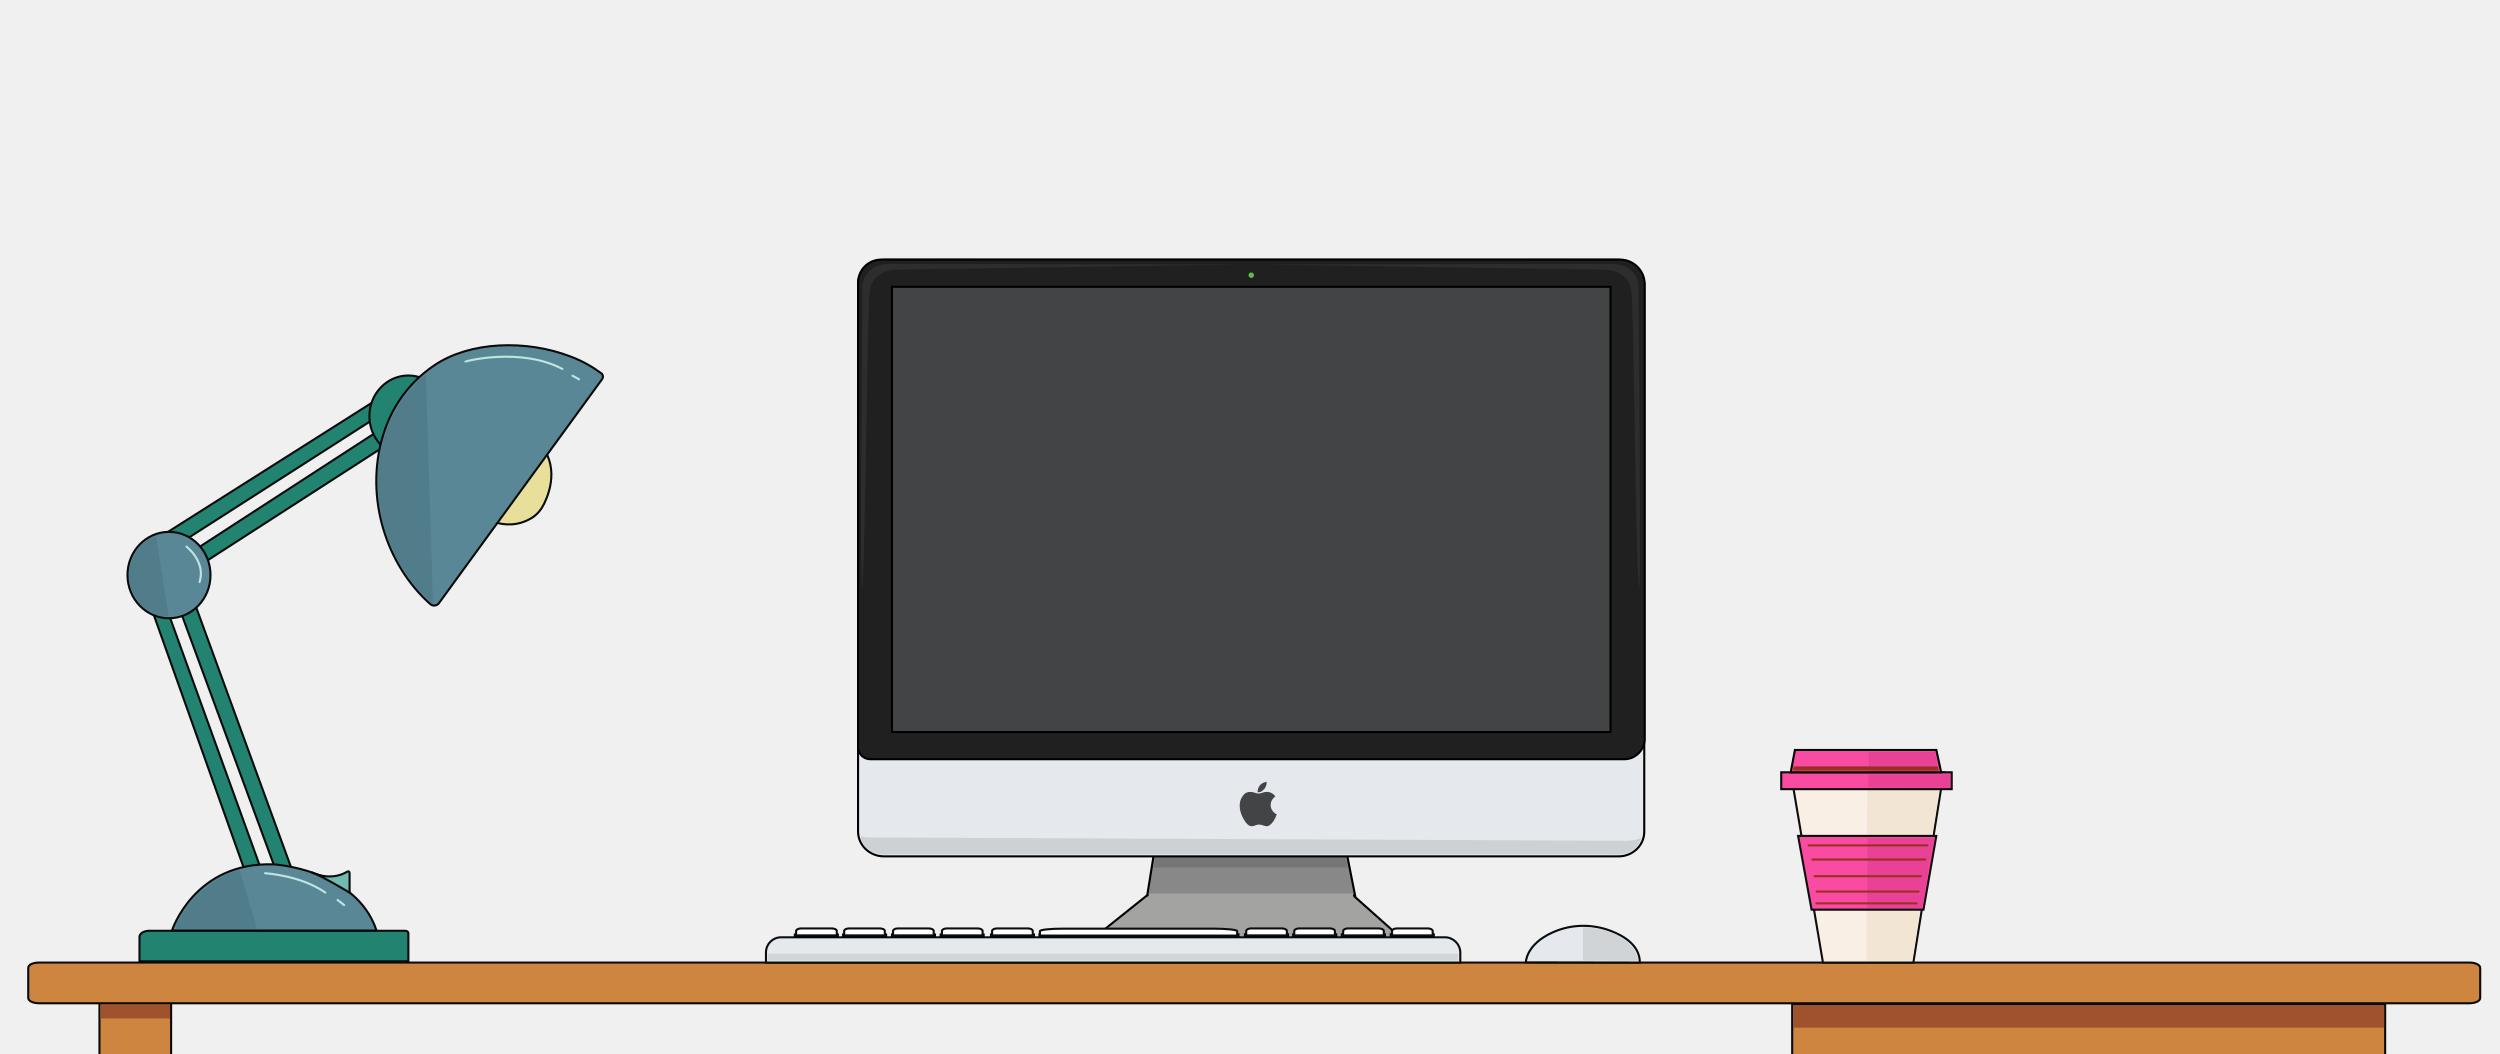
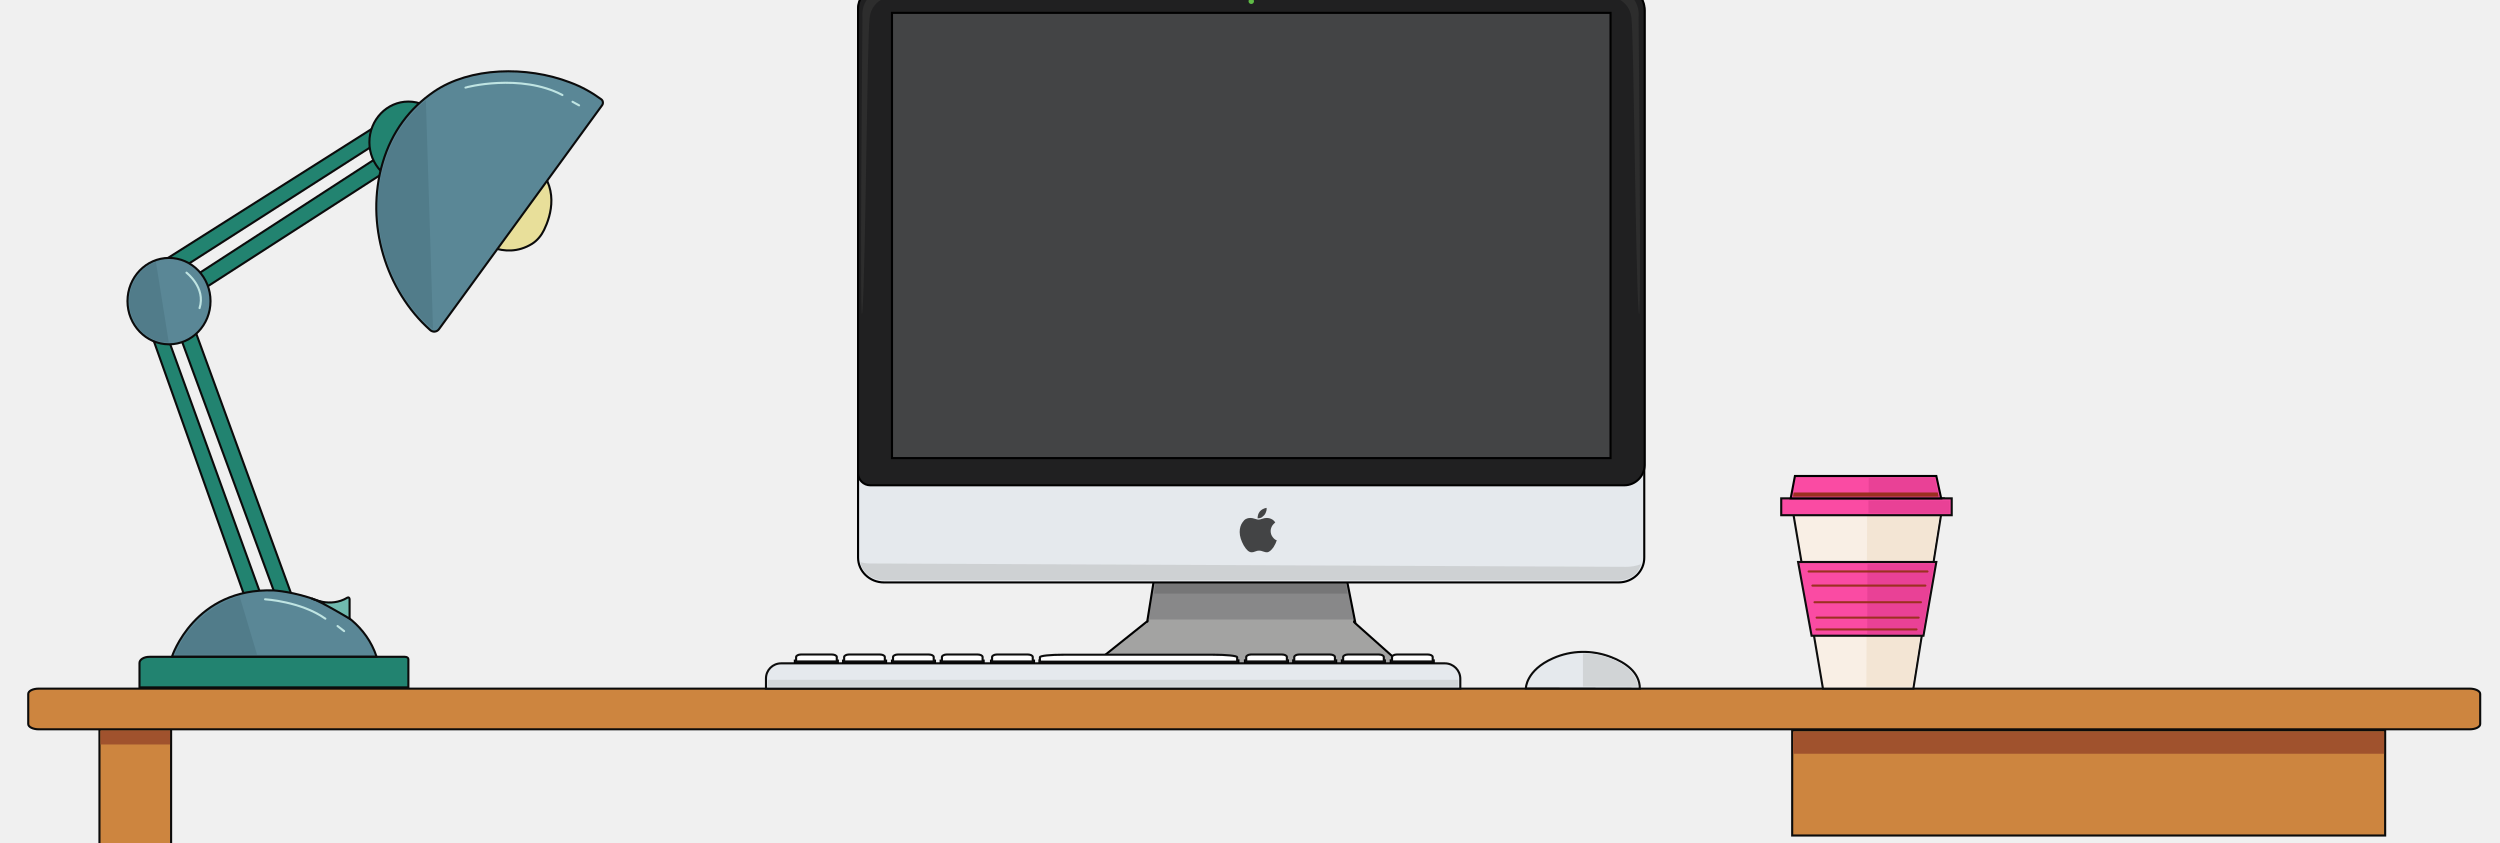
- <svg xmlns="http://www.w3.org/2000/svg" version="1.1" x="0px" y="0px" viewBox="0 150 1186.4 500" style="enable-background:new 0 150 1186.4 500" xml:space="preserve">
+ <svg xmlns="http://www.w3.org/2000/svg" version="1.1" x="0px" y="0px" viewBox="0 280 1186.4 400" style="enable-background:new 0 280 1186.4 400" xml:space="preserve">
  <g id="table_legs">
    <g>
      <rect x="47.2" y="626.1" style="clip-path:url(#SVGID_2_);fill:peru;stroke:#0B0B0B;stroke-miterlimit:10;" width="34" height="56.4" />
      <rect x="850.5" y="626.6" style="clip-path:url(#SVGID_2_);fill:peru;stroke:#0B0B0B;stroke-miterlimit:10;" width="281.4" height="49.9" />
      <path style="clip-path:url(#SVGID_2_);fill:#FFCF0A;" d="M273.8,586.3" />
    </g>
  </g>
  <g id="table">
    <path style="fill:peru;stroke:#0B0B0B;stroke-miterlimit:10;" d="M1172,626.1H18.4c-2.7,0-5-1.1-5-2.5v-14.3       c0-1.4,2.2-2.5,5-2.5H1172c2.7,0,5,1.1,5,2.5v14.3C1177,625,1174.8,626.1,1172,626.1z" />
    <rect x="851" y="627.2" style="fill:sienna;" width="280.4" height="10.5" />
    <rect x="47.7" y="626.7" style="fill:sienna;" width="33" height="6.6" />
  </g>
  <g id="computer">
    <polygon style="fill:#888889;stroke:black;stroke-miterlimit:10;" points="548.7,548.3 544.4,575.1 643.1,575.1 637.8,548.3  " />
    <polyline style="fill:#767677;" points="548.4,555.7 547.6,561.7 639.5,561.7 638.4,554.7 548.9,554.7   " />
    <path style="fill:#E5E9ED;stroke:black;stroke-miterlimit:10;" d="M768.1,556.4H419.5c-6.8,0-12.3-5.3-12.3-11.8V285.1       c0-6.5,5.5-11.8,12.3-11.8h348.5c6.8,0,12.3,5.3,12.3,11.8v259.4C780.4,551.1,774.9,556.4,768.1,556.4z" />
    <path style="fill:#202021;stroke:black;stroke-miterlimit:10;" d="M770.8,510.3H413c-3.2,0-5.8-2.6-5.8-5.8V284.2       c0-6.1,4.9-11,11-11h350.6c6.4,0,11.7,5.2,11.7,11.7v215.8C780.4,506,776.1,510.3,770.8,510.3z" />
    <rect x="423.3" y="286.1" style="fill:#434445;stroke:black;stroke-miterlimit:10;" width="341" height="211.3" />
    <path style="fill:#C7C6C6;stroke:black;stroke-width:2;stroke-miterlimit:10;" d="M518.9,596.3l1,5.6c0.2,1.3,1.3,2.2,2.6,2.2       h138.2c2.9,0,5.4-2.1,5.9-4.9l0-0.1c0.2-1-0.6-1.8-1.5-1.8L518.9,596.3z" />
    <path style="fill:#A3A3A2;stroke:black;stroke-miterlimit:10;" d="M544.1,575.1l-25.4,20.3c-1.3,1.1-0.6,3.3,1.2,3.3l145.5-0.4       c1.1,0,1.6-1.3,0.8-2l-23.8-21.2H544.1z" />
    <path style="fill:#A3A3A2;" d="M545.5,574l-0.6,1.3c-1,1-1.4,1.3-2,1.9l-4.7,3.7l109.2,0.4l-3-3.1c-0.4-0.4-0.9-0.8-1.2-1.2       c-0.7-0.8-0.7-0.6-1.1-1.7l0-1.3H545.5z" />
    <path style="fill:#A3A3A2;" d="M521.8,601.8c0.3,0.6,1.2,1.8,2,1.8h135.7c0.5,0,1.1-0.1,1.6-0.2c0.5-0.2,1.2-1.2,1.8-1.6H521.8z" />
    <circle style="fill:#5FBB46;" cx="593.8" cy="280.6" r="1.3" />
    <path style="fill:#2D2D2D;" d="M589.7,275.5L423.6,278c0,0-9.7,0.9-10.9,10.3c-1.2,9.4-1.9,118.4-3.4,138.9s0-138.9,0-138.9       s-1.9-13.4,14.2-13.1L589.7,275.5z" />
    <path style="fill:#2D2D2D;" d="M597.2,275.5l166.1,2.5c0,0,9.7,0.9,10.9,10.3c1.2,9.4,1.9,118.4,3.4,138.9       c1.5,20.5,0-138.9,0-138.9s1.9-13.4-14.2-13.1L597.2,275.5z" />
    <path style="fill:#CED1D3;" d="M763.9,555.4H422.6c-10.5,1-14.1-5.4-14.2-8.6l0,0c1.4,0.4,2.9,0.6,4.4,0.6l358.8,1.6       c2.5,0,4.9-0.4,7.2-1.3l0,0C777.7,551.1,775.2,556.4,763.9,555.4z" />
    <path style="fill-rule:evenodd;clip-rule:evenodd;fill:#434445;" d="M593.3,525.8c0.6,0,1.4,0.1,2.2,0.4c0.9,0.3,1.5,0.4,1.7,0.4       c0.4,0,1-0.1,1.8-0.4c0.8-0.3,1.6-0.4,2.2-0.4c1,0,1.9,0.3,2.7,0.8c0.4,0.3,0.9,0.7,1.3,1.3c-0.7,0.6-1.1,1.1-1.4,1.5       c-0.5,0.8-0.8,1.7-0.8,2.6c0,1,0.3,2,0.9,2.8c0.6,0.8,1.2,1.4,2,1.6c-0.3,1-0.8,2.1-1.5,3.2c-1.1,1.6-2.2,2.5-3.2,2.5       c-0.4,0-1-0.1-1.8-0.4c-0.7-0.3-1.4-0.4-1.9-0.4c-0.5,0-1.1,0.1-1.8,0.4c-0.7,0.3-1.2,0.4-1.7,0.4c-1.3,0-2.5-1.1-3.8-3.3       c-1.2-2.2-1.9-4.3-1.9-6.3c0-1.9,0.5-3.5,1.4-4.7C590.6,526.4,591.8,525.8,593.3,525.8L593.3,525.8z" />
    <path style="fill-rule:evenodd;clip-rule:evenodd;fill:#434445;" d="M601,521c0,0.1,0.1,0.2,0.1,0.3c0,0.1,0,0.2,0,0.2       c0,0.5-0.1,1.1-0.4,1.7c-0.2,0.6-0.6,1.2-1.2,1.7c-0.5,0.5-0.9,0.8-1.4,0.9c-0.3,0.1-0.7,0.2-1.3,0.2c0-1.2,0.3-2.3,1-3.2       C598.5,521.9,599.6,521.3,601,521L601,521z" />
  </g>
  <g id="keyboard">
    <path style="fill:#E5E9ED;stroke:#0D0D0D;stroke-miterlimit:10;" d="M692.9,606.8H363.5V602c0-4,3.2-7.2,7.2-7.2h315       c4,0,7.3,3.3,7.3,7.3V606.8z" />
    <polygon style="fill:#D2D6D8;" points="692,605.9 364.3,605.9 364.4,602.6 692.1,602.6  " />
    <rect x="376.7" y="593" width="21.4" height="1.9" />
    <rect x="469.8" y="593" width="21.4" height="1.9" />
    <rect x="492.8" y="592.9" width="95.4" height="1.9" />
    <rect x="399.6" y="593" width="21.4" height="1.9" />
    <rect x="422.8" y="593" width="21.4" height="1.9" />
    <rect x="445.9" y="593" width="21.4" height="1.9" />
    <rect x="590.3" y="592.9" width="21.4" height="1.9" />
    <rect x="613.2" y="592.9" width="21.4" height="1.9" />
    <rect x="636.3" y="592.9" width="21.4" height="1.9" />
    <rect x="659.5" y="592.9" width="21.4" height="1.9" />
    <path style="fill:#FFFFFF;stroke:#0D0D0D;stroke-miterlimit:10;" d="M397.1,593.9h-19.3v-2.1c0-0.6,1-1.2,2.3-1.2h14.6       c1.3,0,2.4,0.5,2.4,1.2V593.9z" />
    <path style="fill:#FFFFFF;stroke:#0D0D0D;stroke-miterlimit:10;" d="M419.9,593.9h-19.3v-2.1c0-0.6,1-1.2,2.3-1.2h14.6       c1.3,0,2.4,0.5,2.4,1.2V593.9z" />
    <path style="fill:#FFFFFF;stroke:#0D0D0D;stroke-miterlimit:10;" d="M443.1,593.9h-19.3v-2.1c0-0.6,1-1.2,2.3-1.2h14.6       c1.3,0,2.4,0.5,2.4,1.2V593.9z" />
    <path style="fill:#FFFFFF;stroke:#0D0D0D;stroke-miterlimit:10;" d="M466.3,593.9H447v-2.1c0-0.6,1-1.2,2.3-1.2h14.6       c1.3,0,2.4,0.5,2.4,1.2V593.9z" />
    <path style="fill:#FFFFFF;stroke:#0D0D0D;stroke-miterlimit:10;" d="M610.7,593.9h-19.3v-2.1c0-0.6,1-1.2,2.3-1.2h14.6       c1.3,0,2.4,0.5,2.4,1.2V593.9z" />
    <path style="fill:#FFFFFF;stroke:#0D0D0D;stroke-miterlimit:10;" d="M633.5,593.9h-19.3v-2.1c0-0.6,1-1.2,2.3-1.2h14.6       c1.3,0,2.4,0.5,2.4,1.2V593.9z" />
    <path style="fill:#FFFFFF;stroke:#0D0D0D;stroke-miterlimit:10;" d="M656.7,593.9h-19.3v-2.1c0-0.6,1-1.2,2.3-1.2h14.6       c1.3,0,2.4,0.5,2.4,1.2V593.9z" />
    <path style="fill:#FFFFFF;stroke:#0D0D0D;stroke-miterlimit:10;" d="M679.9,593.9h-19.3v-2.1c0-0.6,1-1.2,2.3-1.2h14.6       c1.3,0,2.4,0.5,2.4,1.2V593.9z" />
    <path style="fill:#FFFFFF;stroke:#0D0D0D;stroke-miterlimit:10;" d="M490.1,593.9h-19.3v-2.1c0-0.6,1-1.2,2.3-1.2h14.6       c1.3,0,2.4,0.5,2.4,1.2V593.9z" />
    <path style="fill:#FFFFFF;stroke:#0D0D0D;stroke-miterlimit:10;" d="M587.1,594h-93.6v-2.1c0-0.7,5-1.2,11.2-1.2h70.9       c6.3,0,11.5,0.5,11.5,1.2V594z" />
  </g>
  <g id="lamp">
    <g id="lamp-body">
      <g id="lamp-header">
        <g id="lamp-line-t">
          <polyline style="fill:#228370;stroke:#0B0B0B;stroke-miterlimit:10;" points="187.9,333.9 194.8,337.7 70.9,417.1 65.2,411.6            187.9,333.9   " />
          <polyline style="fill:#228370;stroke:#0B0B0B;stroke-miterlimit:10;" points="198.6,342.1 205.5,346.9 84.1,425.2 79,419.7            198.6,342.1   " />
        </g>
        <g id="lamp-head">
          <ellipse style="fill:#228370;stroke:#0B0B0B;stroke-miterlimit:10;" cx="193.8" cy="347.5" rx="18.5" ry="19.3" />
          <path style="fill:#E8DF9A;stroke:#0B0B0B;stroke-miterlimit:10;" d="M225.9,393.2c0,0,13,10.9,26.6,2.5c2.4-1.5,4.4-3.9,5.7-6.6   c3.3-6.8,7.6-20.6-5-31.8L225.9,393.2z" />
          <path style="fill:#5a8796;stroke:#0B0B0B;stroke-miterlimit:10;" d="M270.5,319.1c-20.6-7.9-47.5-7.3-64.6,4.4           c-11.4,7.8-20,19-24.3,33.7c-8.6,29.1,1.8,61,22.5,79.4c1.3,1.2,3.3,1,4.3-0.5L285.7,330c0.7-0.9,0.5-2.3-0.4-2.9           C280.8,323.8,275.9,321.1,270.5,319.1z" />
        </g>
      </g>
      <g id="lamp-line-b">
        <polyline style="fill:#228370;stroke:#0B0B0B;stroke-miterlimit:10;" points="69.7,432.6 74.6,426.3 125.8,567.8 119.5,572.6 69.7,432.6  " />
        <polyline style="fill:#228370;stroke:#0B0B0B;stroke-miterlimit:10;" points="81.6,429.1 87.5,422.9 138.2,561.8 132,566 81.6,429.1  " />
      </g>
      <ellipse id="lamp-circle" style="fill:#5a8796;stroke:#0B0B0B;stroke-miterlimit:10;" cx="80.2" cy="422.9" rx="19.7" ry="20.5" />
    </g>
    <path class="lamp-leg" style="fill:#228370;stroke:#0B0B0B;stroke-miterlimit:10;" d="M193.8,606.2H66.2v-11.6c0-1.6,2.1-2.9,4.7-2.9h121.2       c1,0,1.7,0.5,1.7,1.1V606.2z" />
    <g id="lamp-bottom">
      <path style="fill:#5a8796;stroke:#0B0B0B;stroke-miterlimit:10;" d="M81.6,591.6c0,0,10.6-32.8,48.4-31.4c0,0,39,2.3,48.7,31.4 H81.6z" />
      <path style="fill:#70BAAF;stroke:#0B0B0B;stroke-miterlimit:10;" d="M147.9,564c0,0,8.8,4.6,17-0.4c0.5-0.3,1,0.1,1,0.8v9.2       C165.9,573.6,152.1,565.3,147.9,564z" />
    </g>
    <polyline class="light" style="opacity:0;fill:#FCF1C4;" points="276.4,343 781.8,605.3 312.8,606.8 223,418.9  " />
    <g id="lamp-line">
      <path style="fill:#517c8a;" d="M182.3,357.8c-8.4,28.4,1.9,61.2,23.2,78.5c1.2-0.5-1.2,0.5,0,0l-3.4-108.7       C192.9,335.1,186,345.2,182.3,357.8z" />
      <path style="fill:#517c8a;" d="M61.3,422.9c0,10.7,8.4,19.6,18.2,19.6c0.2,0,0.4,0,0.6,0L74,404.3         C66.8,406.8,61.3,414.2,61.3,422.9z" />
      <path style="fill:#517c8a;" d="M83,590.7H122l-8.3-27.8C90.4,569.8,83,590.7,83,590.7z" />
      <path style="fill:none;stroke:#BFE4E2;stroke-linecap:round;stroke-miterlimit:10;" d="M220.9,321.6c-0.4-0.1,26.1-7,46,3.5" />
      <line style="fill:none;stroke:#BFE4E2;stroke-linecap:round;stroke-miterlimit:10;" x1="271.7" y1="328.3" x2="274.8" y2="330" />
      <path style="fill:none;stroke:#BFE4E2;stroke-linecap:round;stroke-miterlimit:10;" d="M88.5,409.4c0,0,9.3,7.1,6.2,16.8" />
      <path style="fill:none;stroke:#BFE4E2;stroke-linecap:round;stroke-miterlimit:10;" d="M125.8,564.4c0,0,17,1,28.6,9.2" />
      <line style="fill:none;stroke:#BFE4E2;stroke-linecap:round;stroke-miterlimit:10;" x1="160.2" y1="577.1" x2="163.3" y2="579.5" />
    </g>
  </g>
  <g id="computer_mouse">
    <path style="fill:#E5E9ED;stroke:#0B0B0B;stroke-miterlimit:10;" d="M724.1,606.7c0,0,0-8.6,12.9-14.3c8.7-3.9,18.7-4,27.5-0.6       c6.8,2.6,13.7,7.2,13.7,15L724.1,606.7z" />
    <path style="fill:#D1D4D6;" d="M764.5,592.5c-3.9-1.4-9-2.6-13.3-2.4v15.7l26.1,0.1C777.2,601.6,773,595.6,764.5,592.5z" />
  </g>
  <g id="coffee_mug">
    <polyline style="fill:#F9EFE5;stroke:#0D0D0D;stroke-miterlimit:10;" points="849.8,516.5 865.1,606.8 908,606.8 922.4,516.5        853.7,516.5   " />
    <polygon style="fill:#F3E5D4;" points="921.2,519.5 886.1,516.5 885.7,605.9 907.4,605.9  " />
    <polygon style="fill:#fa4ba3;stroke:#0D0D0D;stroke-miterlimit:10;" points="853.3,546.7 859.7,581.7 912.8,581.7 918.9,546.7  " />
    <polygon style="fill:#e94196;" points="917.8,547.7 886.2,547.7 886.1,580.9 912.2,580.9  " />
    <line style="fill:none;stroke:#9B3021;stroke-linecap:round;stroke-miterlimit:10;" x1="858.3" y1="551.2" x2="914.7" y2="551.2" />
    <line style="fill:none;stroke:#9B3021;stroke-linecap:round;stroke-miterlimit:10;" x1="860.1" y1="557.9" x2="913.7" y2="557.9" />
    <line style="fill:none;stroke:#9B3021;stroke-linecap:round;stroke-miterlimit:10;" x1="861.1" y1="565.8" x2="911.6" y2="565.8" />
    <line style="fill:none;stroke:#9B3021;stroke-linecap:round;stroke-miterlimit:10;" x1="862.1" y1="573.1" x2="910.5" y2="573.1" />
    <line style="fill:none;stroke:#9B3021;stroke-linecap:round;stroke-miterlimit:10;" x1="862" y1="578.7" x2="909.5" y2="578.7" />
    <polygon style="fill:#fa4ba3;stroke:#0B0B0B;stroke-miterlimit:10;" points="845.3,524.5 926.2,524.5 926.2,516.5 849.8,516.5        845.3,516.5   " />
    <polygon style="fill:#fa4ba3;stroke:black;stroke-miterlimit:10;" points="851.8,505.9 849.8,516.5 921.2,516.5 918.9,505.9  " />
    <polygon style="fill:#e94196;" points="925.2,517.5 920,517.5 886.7,517.5 886.7,523.6 925.2,523.8  " />
    <polygon style="fill:#e94196;" points="920,515.7 918.2,506.7 886.8,506.8 886.8,515.7  " />
    <polygon style="fill:#9B3021;" points="850.9,515.7 851.2,513.7 919.6,513.7 920,515.7  " />
  </g>
</svg>
